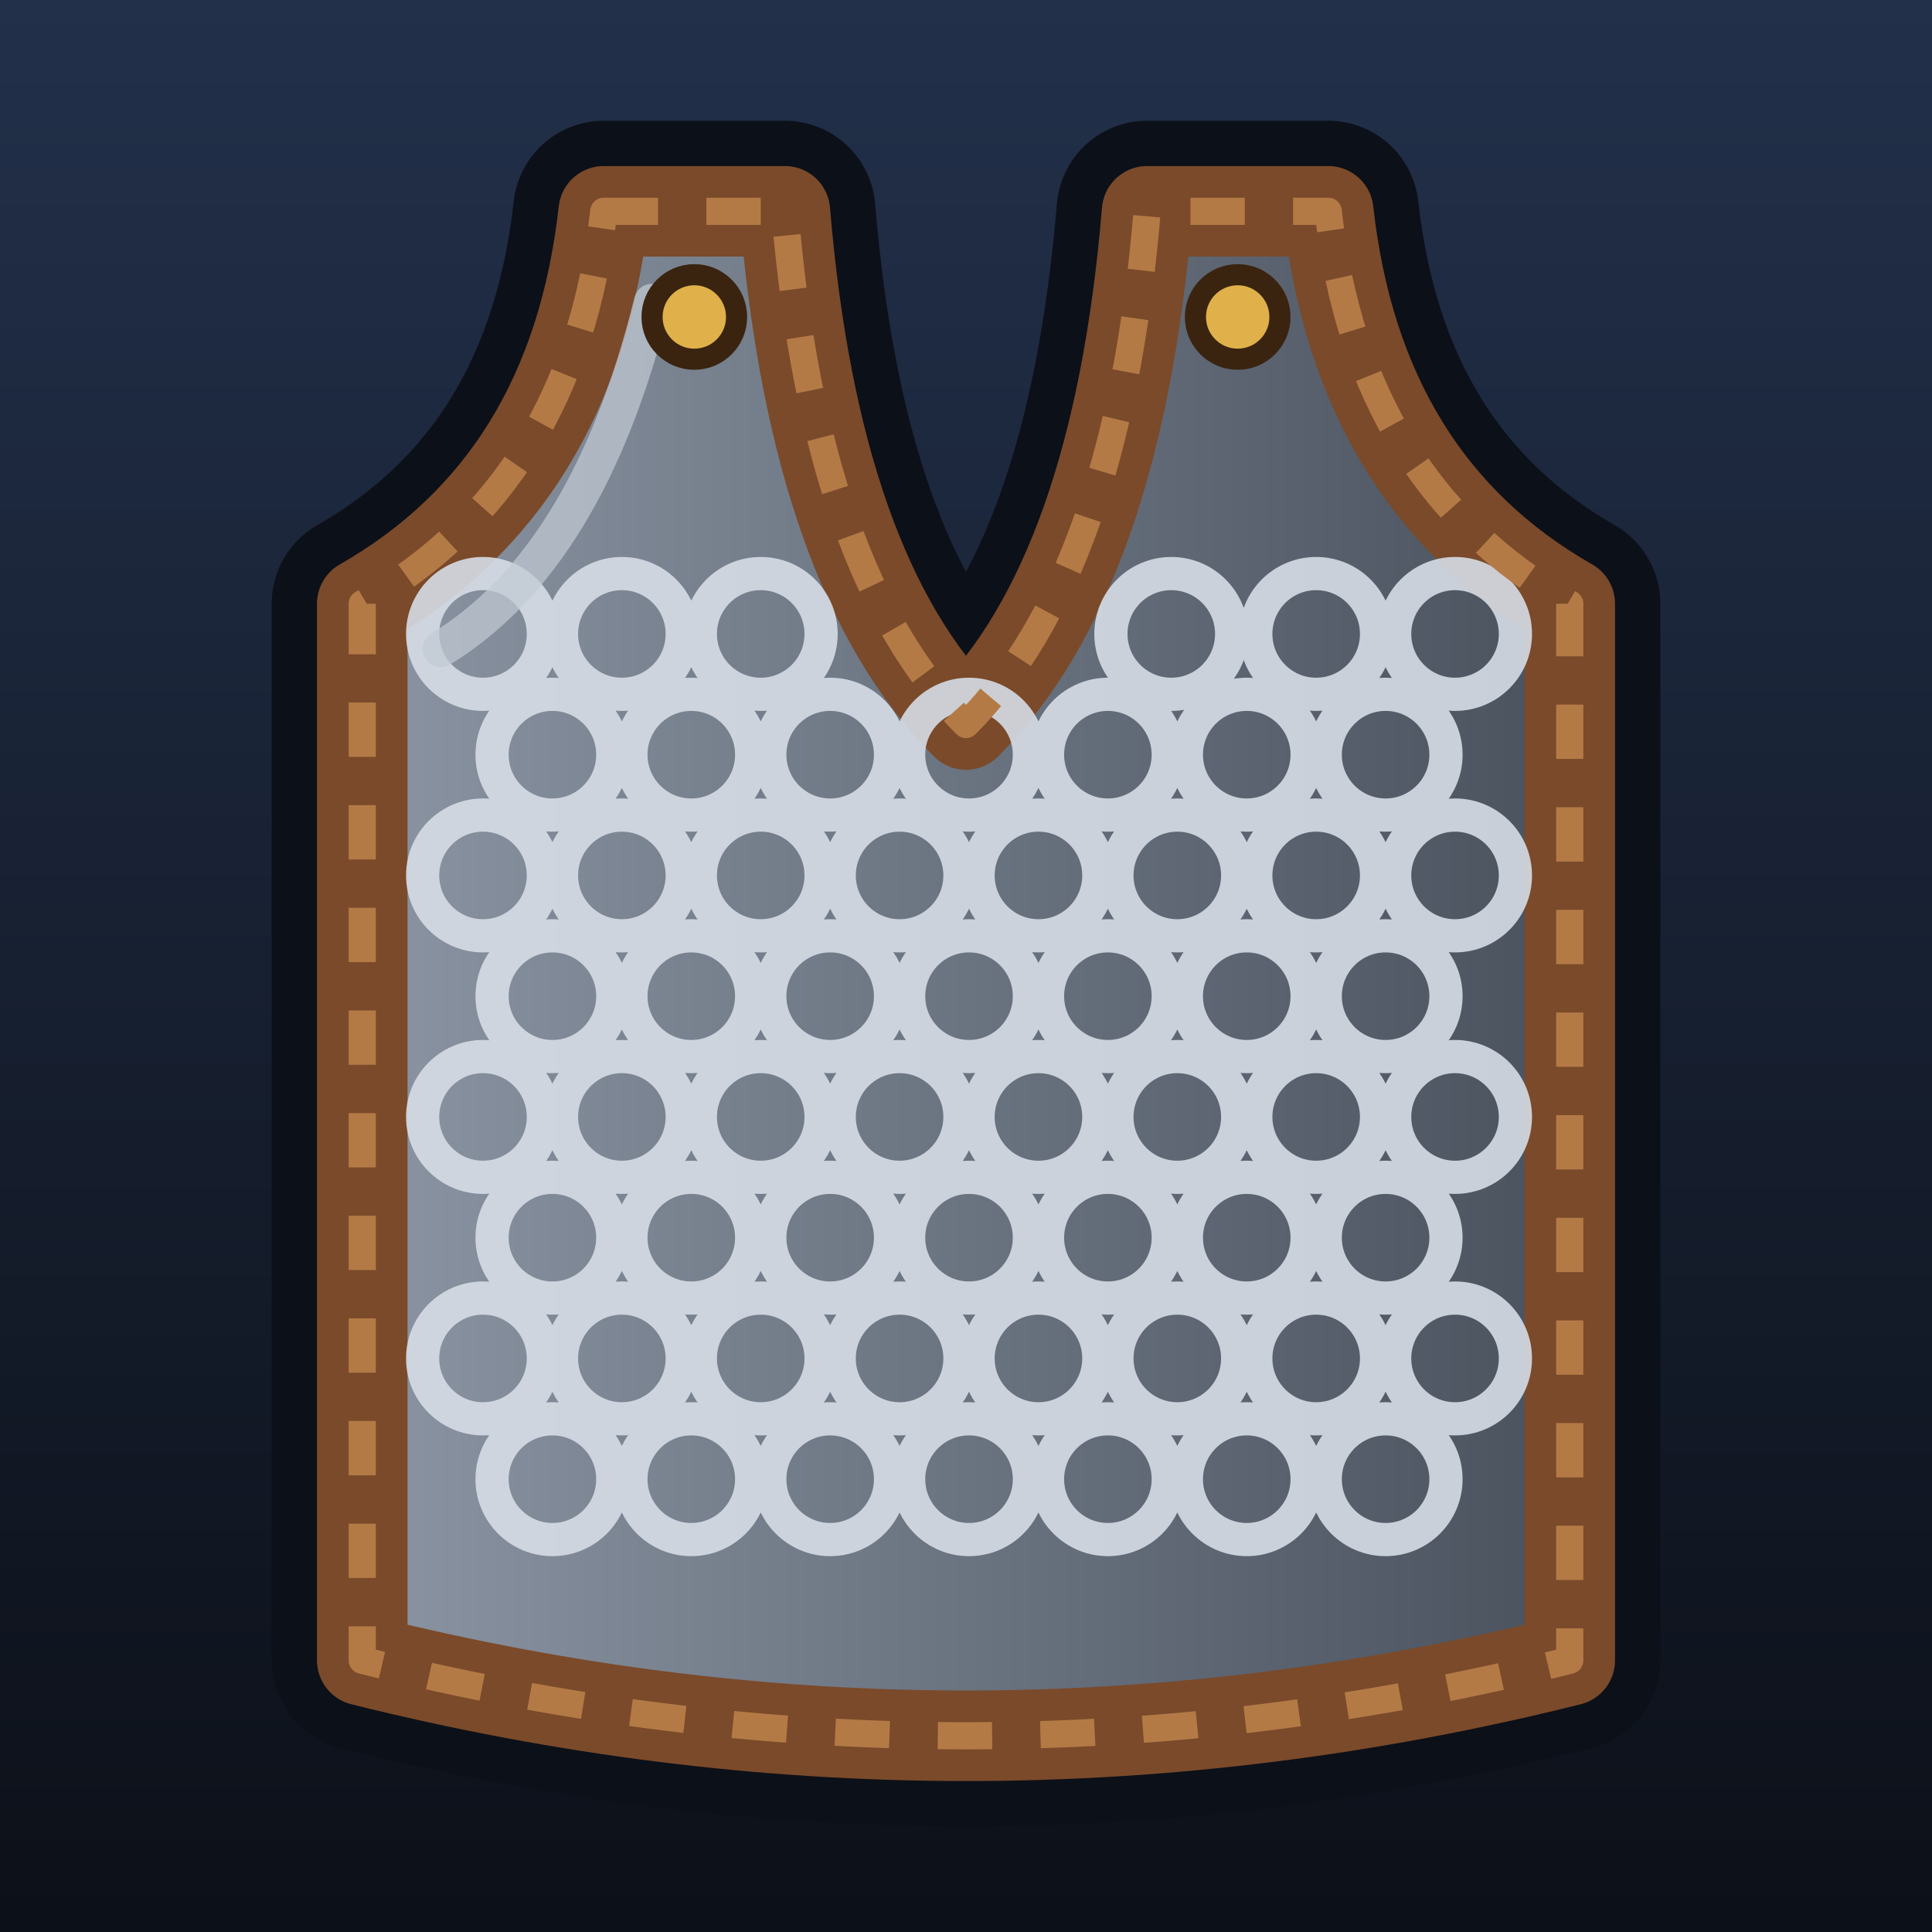
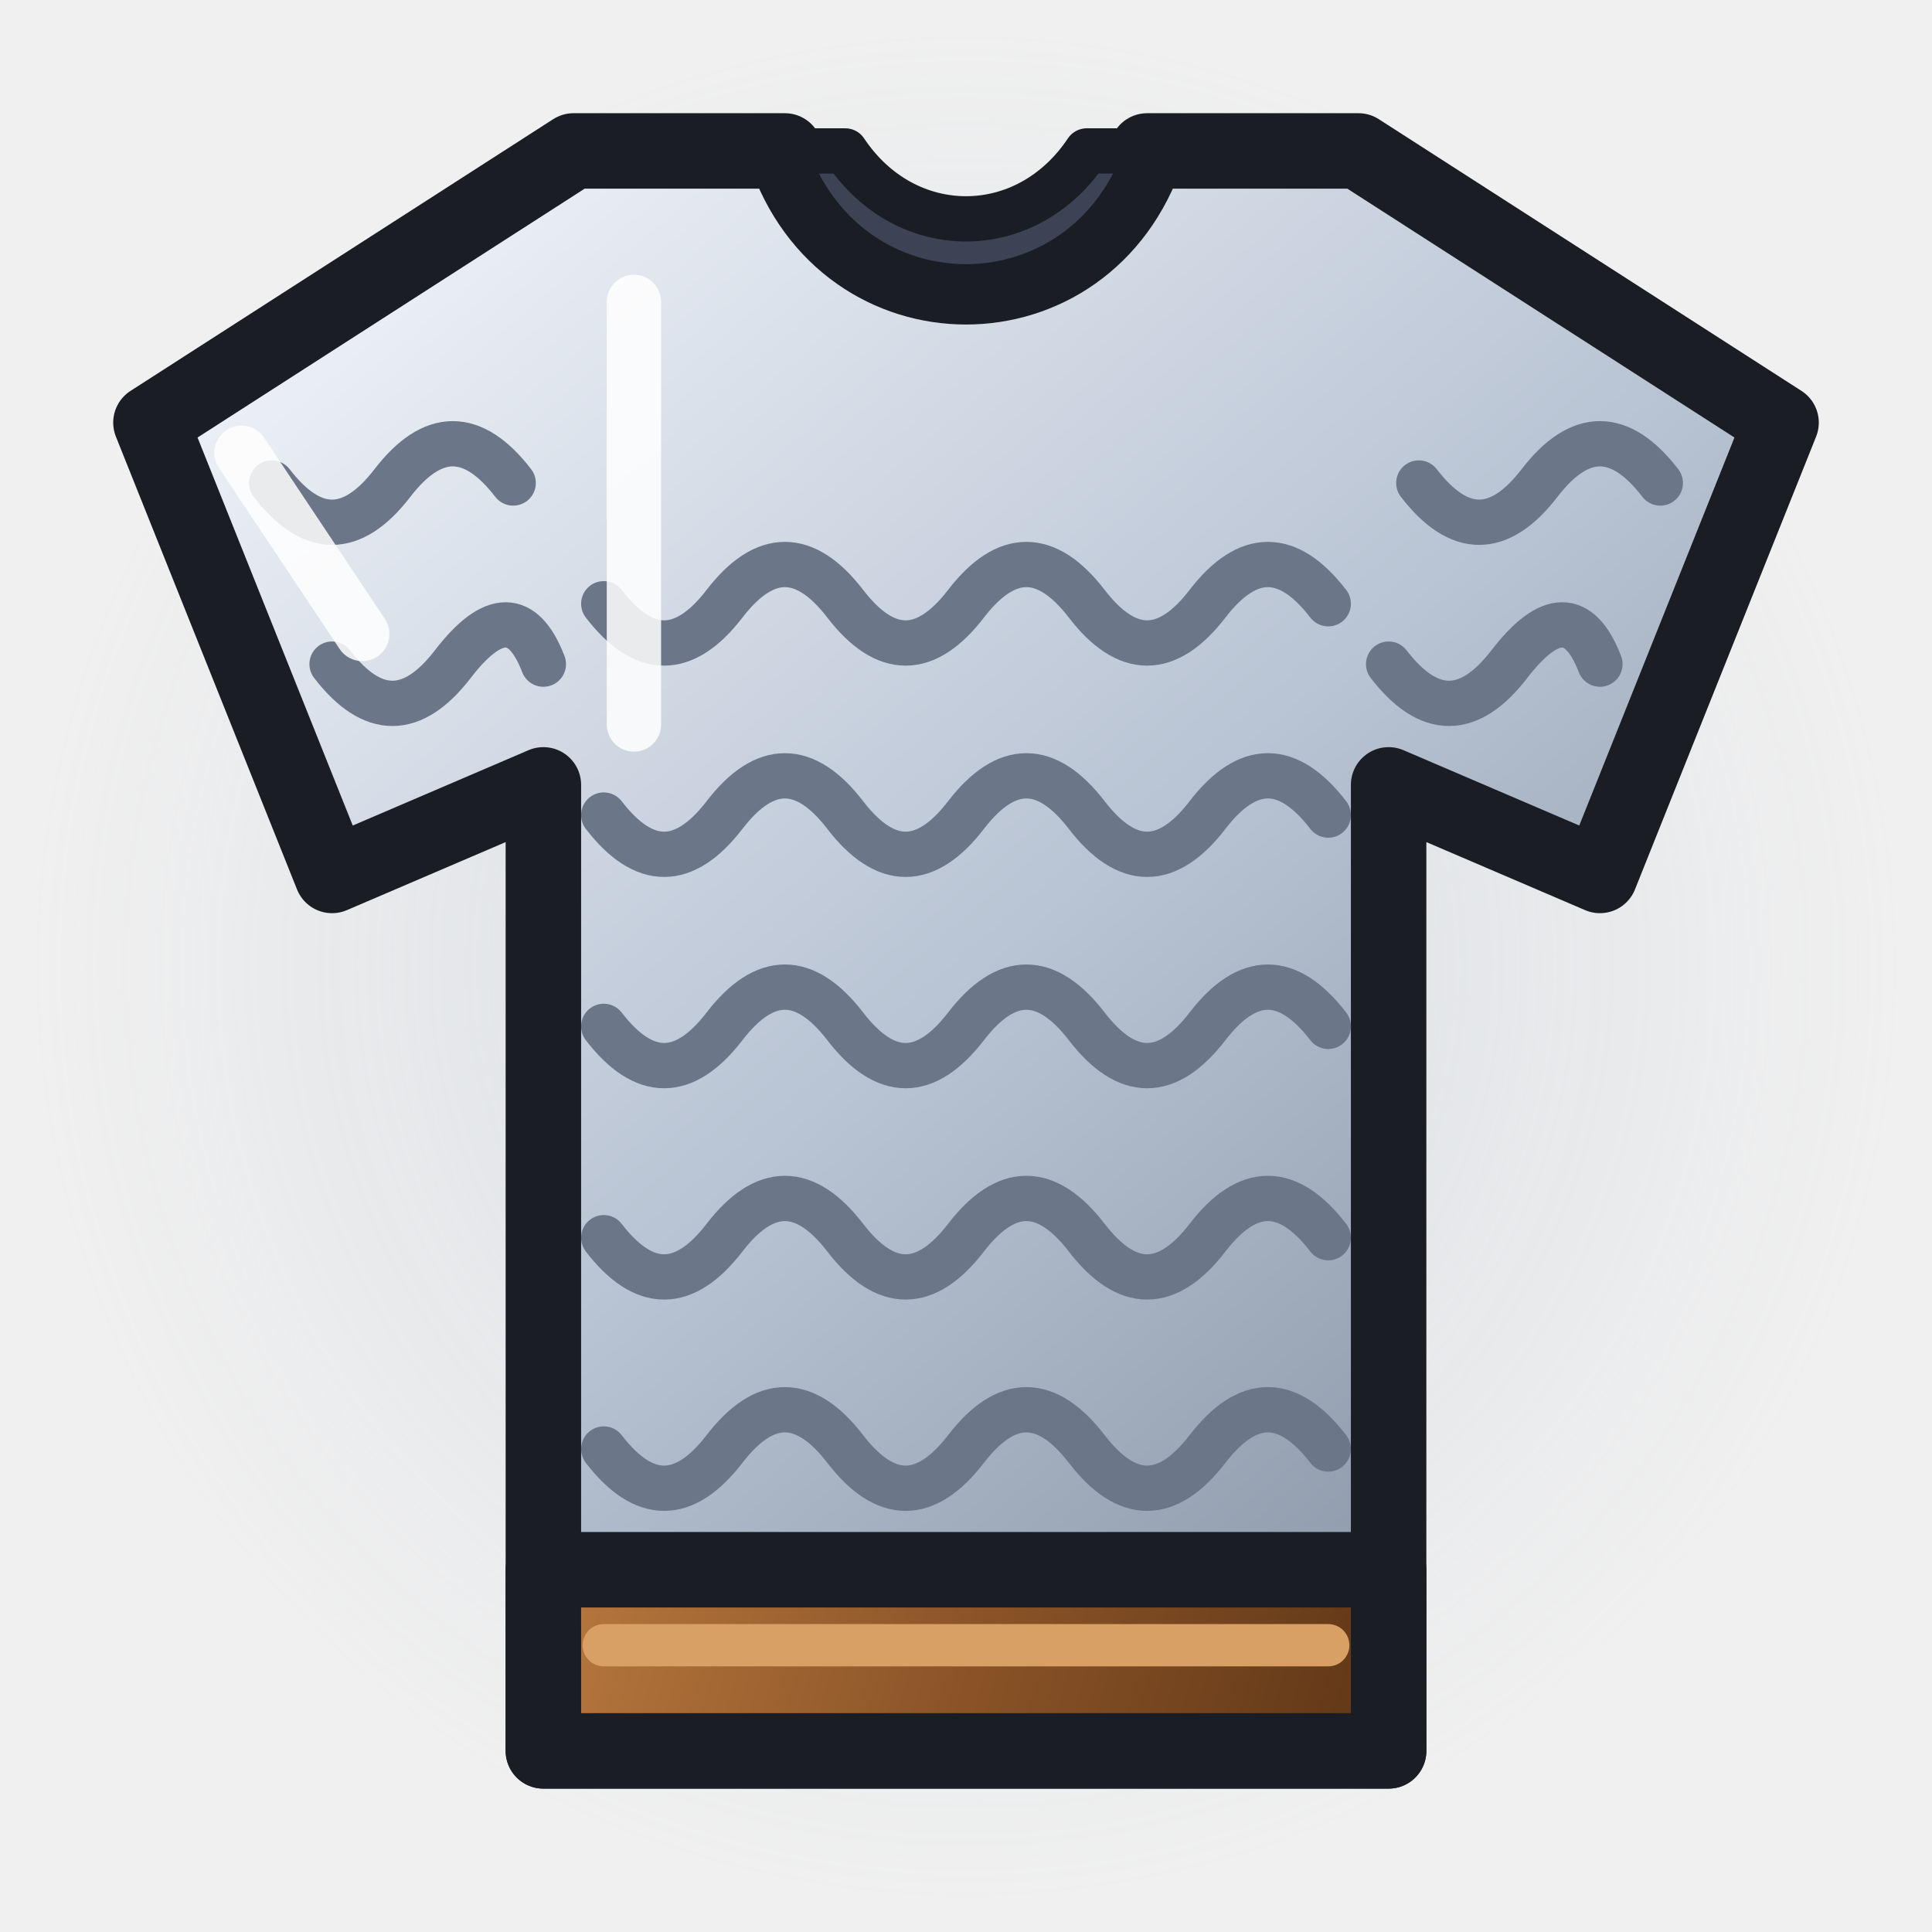
<svg xmlns="http://www.w3.org/2000/svg" width="128" height="128" viewBox="0 0 64 64">
  <defs>
-     <linearGradient id="bg" x1="0" y1="0" x2="0" y2="1">
-       <stop offset="0" stop-color="#22304a" />
-       <stop offset="1" stop-color="#0c1018" />
+     <radialGradient id="aura" cx="32" cy="32" r="31" gradientUnits="userSpaceOnUse">
+       <stop offset="0" stop-color="#9fb0c6" stop-opacity="0.3" />
+       <stop offset="1" stop-color="#9fb0c6" stop-opacity="0" />
+     </radialGradient>
+     <linearGradient id="mail" x1="8" y1="6" x2="54" y2="60" gradientUnits="userSpaceOnUse">
+       <stop offset="0" stop-color="#f4f7fb" />
+       <stop offset="0.5" stop-color="#b9c4d4" />
+       <stop offset="1" stop-color="#7c8799" />
    </linearGradient>
-     <linearGradient id="mail" x1="0" y1="0" x2="1" y2="0">
-       <stop offset="0" stop-color="#8a94a2" />
-       <stop offset="1" stop-color="#4a525e" />
+     <linearGradient id="leather" x1="18" y1="52" x2="46" y2="60" gradientUnits="userSpaceOnUse">
+       <stop offset="0" stop-color="#b9793f" />
+       <stop offset="0.5" stop-color="#8a5327" />
+       <stop offset="1" stop-color="#5d3516" />
    </linearGradient>
  </defs>
-   <rect width="64" height="64" fill="url(#bg)" />
-   <path d="M 20 7 L 26 7 Q 27 19 32 24 Q 37 19 38 7 L 44 7 Q 45 16 52 20 L 52 55 Q 32 60 12 55 L 12 20 Q 19 16 20 7 Z" fill="none" stroke="#0c1018" stroke-width="6" stroke-linejoin="round" />
-   <path d="M 20 7 L 26 7 Q 27 19 32 24 Q 37 19 38 7 L 44 7 Q 45 16 52 20 L 52 55 Q 32 60 12 55 L 12 20 Q 19 16 20 7 Z" fill="url(#mail)" stroke="#7a4a2a" stroke-width="3" stroke-linejoin="round" />
-   <path d="M14 21a2 2 0 1 0 4 0a2 2 0 1 0 -4 0zm4.6 0a2 2 0 1 0 4 0a2 2 0 1 0 -4 0zm4.6 0a2 2 0 1 0 4 0a2 2 0 1 0 -4 0zm13.6 0a2 2 0 1 0 4 0a2 2 0 1 0 -4 0zm4.8 0a2 2 0 1 0 4 0a2 2 0 1 0 -4 0zm4.6 0a2 2 0 1 0 4 0a2 2 0 1 0 -4 0zM16.3 25a2 2 0 1 0 4 0a2 2 0 1 0 -4 0zm4.6 0a2 2 0 1 0 4 0a2 2 0 1 0 -4 0zm4.6 0a2 2 0 1 0 4 0a2 2 0 1 0 -4 0zm4.6 0a2 2 0 1 0 4 0a2 2 0 1 0 -4 0zm4.6 0a2 2 0 1 0 4 0a2 2 0 1 0 -4 0zm4.6 0a2 2 0 1 0 4 0a2 2 0 1 0 -4 0zm4.6 0a2 2 0 1 0 4 0a2 2 0 1 0 -4 0zM14 29a2 2 0 1 0 4 0a2 2 0 1 0 -4 0zm4.6 0a2 2 0 1 0 4 0a2 2 0 1 0 -4 0zm4.6 0a2 2 0 1 0 4 0a2 2 0 1 0 -4 0zm4.6 0a2 2 0 1 0 4 0a2 2 0 1 0 -4 0zm4.6 0a2 2 0 1 0 4 0a2 2 0 1 0 -4 0zm4.6 0a2 2 0 1 0 4 0a2 2 0 1 0 -4 0zm4.6 0a2 2 0 1 0 4 0a2 2 0 1 0 -4 0zm4.6 0a2 2 0 1 0 4 0a2 2 0 1 0 -4 0zM16.3 33a2 2 0 1 0 4 0a2 2 0 1 0 -4 0zm4.6 0a2 2 0 1 0 4 0a2 2 0 1 0 -4 0zm4.6 0a2 2 0 1 0 4 0a2 2 0 1 0 -4 0zm4.6 0a2 2 0 1 0 4 0a2 2 0 1 0 -4 0zm4.6 0a2 2 0 1 0 4 0a2 2 0 1 0 -4 0zm4.6 0a2 2 0 1 0 4 0a2 2 0 1 0 -4 0zm4.6 0a2 2 0 1 0 4 0a2 2 0 1 0 -4 0zM14 37a2 2 0 1 0 4 0a2 2 0 1 0 -4 0zm4.6 0a2 2 0 1 0 4 0a2 2 0 1 0 -4 0zm4.6 0a2 2 0 1 0 4 0a2 2 0 1 0 -4 0zm4.6 0a2 2 0 1 0 4 0a2 2 0 1 0 -4 0zm4.6 0a2 2 0 1 0 4 0a2 2 0 1 0 -4 0zm4.6 0a2 2 0 1 0 4 0a2 2 0 1 0 -4 0zm4.6 0a2 2 0 1 0 4 0a2 2 0 1 0 -4 0zm4.6 0a2 2 0 1 0 4 0a2 2 0 1 0 -4 0zM16.3 41a2 2 0 1 0 4 0a2 2 0 1 0 -4 0zm4.6 0a2 2 0 1 0 4 0a2 2 0 1 0 -4 0zm4.6 0a2 2 0 1 0 4 0a2 2 0 1 0 -4 0zm4.6 0a2 2 0 1 0 4 0a2 2 0 1 0 -4 0zm4.6 0a2 2 0 1 0 4 0a2 2 0 1 0 -4 0zm4.6 0a2 2 0 1 0 4 0a2 2 0 1 0 -4 0zm4.6 0a2 2 0 1 0 4 0a2 2 0 1 0 -4 0zM14 45a2 2 0 1 0 4 0a2 2 0 1 0 -4 0zm4.6 0a2 2 0 1 0 4 0a2 2 0 1 0 -4 0zm4.6 0a2 2 0 1 0 4 0a2 2 0 1 0 -4 0zm4.6 0a2 2 0 1 0 4 0a2 2 0 1 0 -4 0zm4.6 0a2 2 0 1 0 4 0a2 2 0 1 0 -4 0zm4.6 0a2 2 0 1 0 4 0a2 2 0 1 0 -4 0zm4.6 0a2 2 0 1 0 4 0a2 2 0 1 0 -4 0zm4.6 0a2 2 0 1 0 4 0a2 2 0 1 0 -4 0zM16.3 49a2 2 0 1 0 4 0a2 2 0 1 0 -4 0zm4.6 0a2 2 0 1 0 4 0a2 2 0 1 0 -4 0zm4.6 0a2 2 0 1 0 4 0a2 2 0 1 0 -4 0zm4.6 0a2 2 0 1 0 4 0a2 2 0 1 0 -4 0zm4.6 0a2 2 0 1 0 4 0a2 2 0 1 0 -4 0zm4.6 0a2 2 0 1 0 4 0a2 2 0 1 0 -4 0zm4.6 0a2 2 0 1 0 4 0a2 2 0 1 0 -4 0z" fill="none" stroke="#d6dde6" stroke-width="1.1" opacity="0.9" />
-   <path d="M 20 7 L 26 7 Q 27 19 32 24 Q 37 19 38 7 L 44 7 Q 45 16 52 20 L 52 55 Q 32 60 12 55 L 12 20 Q 19 16 20 7 Z" fill="none" stroke="#b47a46" stroke-width="0.9" stroke-dasharray="1.8 1.6" stroke-linejoin="round" />
-   <path d="M 14.6 21.5 Q 19.5 18.5 21.6 10" fill="none" stroke="#c2cad4" stroke-width="1.2" stroke-linecap="round" opacity="0.7" />
-   <g fill="#e0b04a" stroke="#3a2410" stroke-width="0.7">
-     <circle cx="23" cy="10.5" r="1.4" />
-     <circle cx="41" cy="10.5" r="1.4" />
-   </g>
+   <circle cx="32" cy="32" r="31" fill="url(#aura)" />
+   <path d="M 19 5 L 26 5 C 28 11 36 11 38 5 L 45 5 L 59 14 L 53 29 L 46 26 L 46 58 L 18 58 L 18 26 L 11 29 L 5 14 Z" fill="url(#mail)" stroke="#1a1d24" stroke-width="2.5" stroke-linejoin="round" />
+   <path d="M 20 20 q 2 2.6 4 0 t 4 0 t 4 0 t 4 0 t 4 0 t 4 0 M 20 27 q 2 2.6 4 0 t 4 0 t 4 0 t 4 0 t 4 0 t 4 0 M 20 34 q 2 2.6 4 0 t 4 0 t 4 0 t 4 0 t 4 0 t 4 0 M 20 41 q 2 2.6 4 0 t 4 0 t 4 0 t 4 0 t 4 0 t 4 0 M 20 48 q 2 2.6 4 0 t 4 0 t 4 0 t 4 0 t 4 0 t 4 0" fill="none" stroke="#6b7689" stroke-width="1.5" stroke-linecap="round" />
+   <path d="M 9 16 q 2 2.6 4 0 t 4 0 M 47 16 q 2 2.6 4 0 t 4 0 M 11 22 q 2 2.6 4 0 t 3 0 M 46 22 q 2 2.6 4 0 t 3 0" fill="none" stroke="#6b7689" stroke-width="1.5" stroke-linecap="round" />
+   <path d="M 26 5 C 28 11 36 11 38 5 L 36 5 C 34 8 30 8 28 5 Z" fill="#3b4354" stroke="#1a1d24" stroke-width="1.5" stroke-linejoin="round" />
+   <path d="M 18 52 L 46 52 L 46 58 L 18 58 Z" fill="url(#leather)" stroke="#1a1d24" stroke-width="2.5" stroke-linejoin="round" />
+   <path d="M 20 54.5 L 44 54.5" stroke="#d9a066" stroke-width="1.4" stroke-linecap="round" />
+   <path d="M 21 10 L 21 24 M 8 15 L 12 21" fill="none" stroke="#ffffff" stroke-width="1.8" stroke-linecap="round" opacity="0.85" />
</svg>
